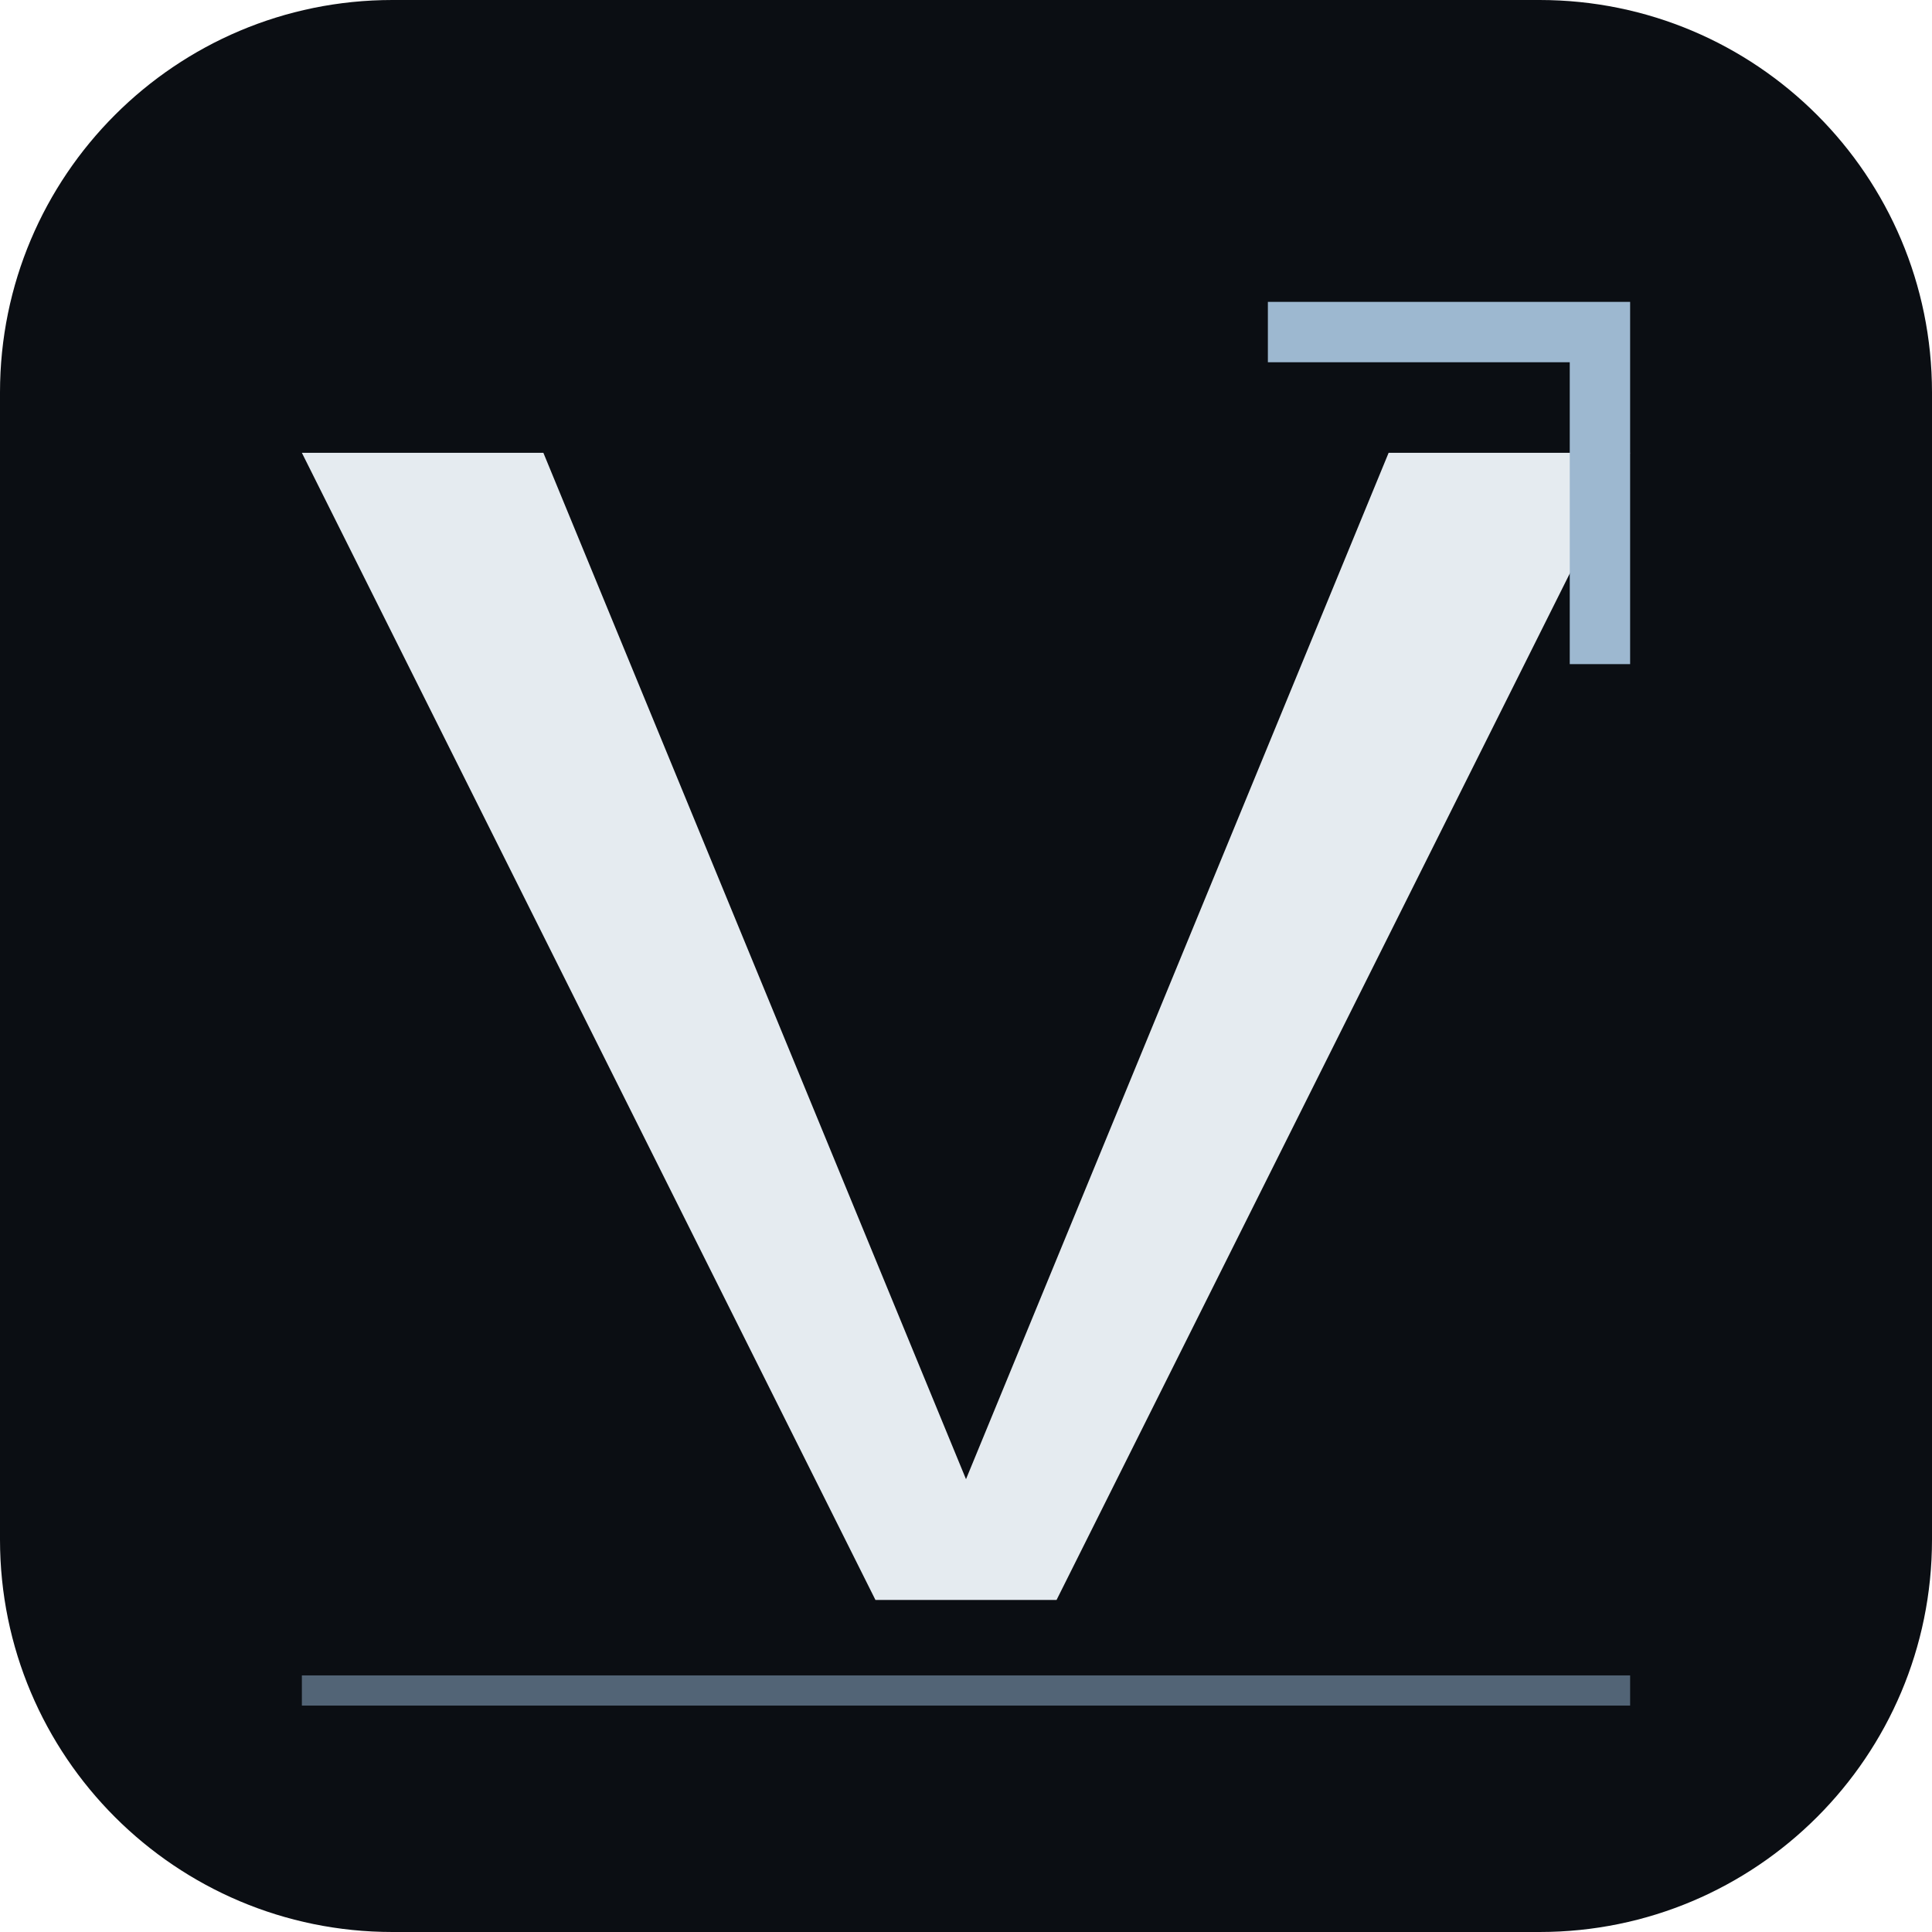
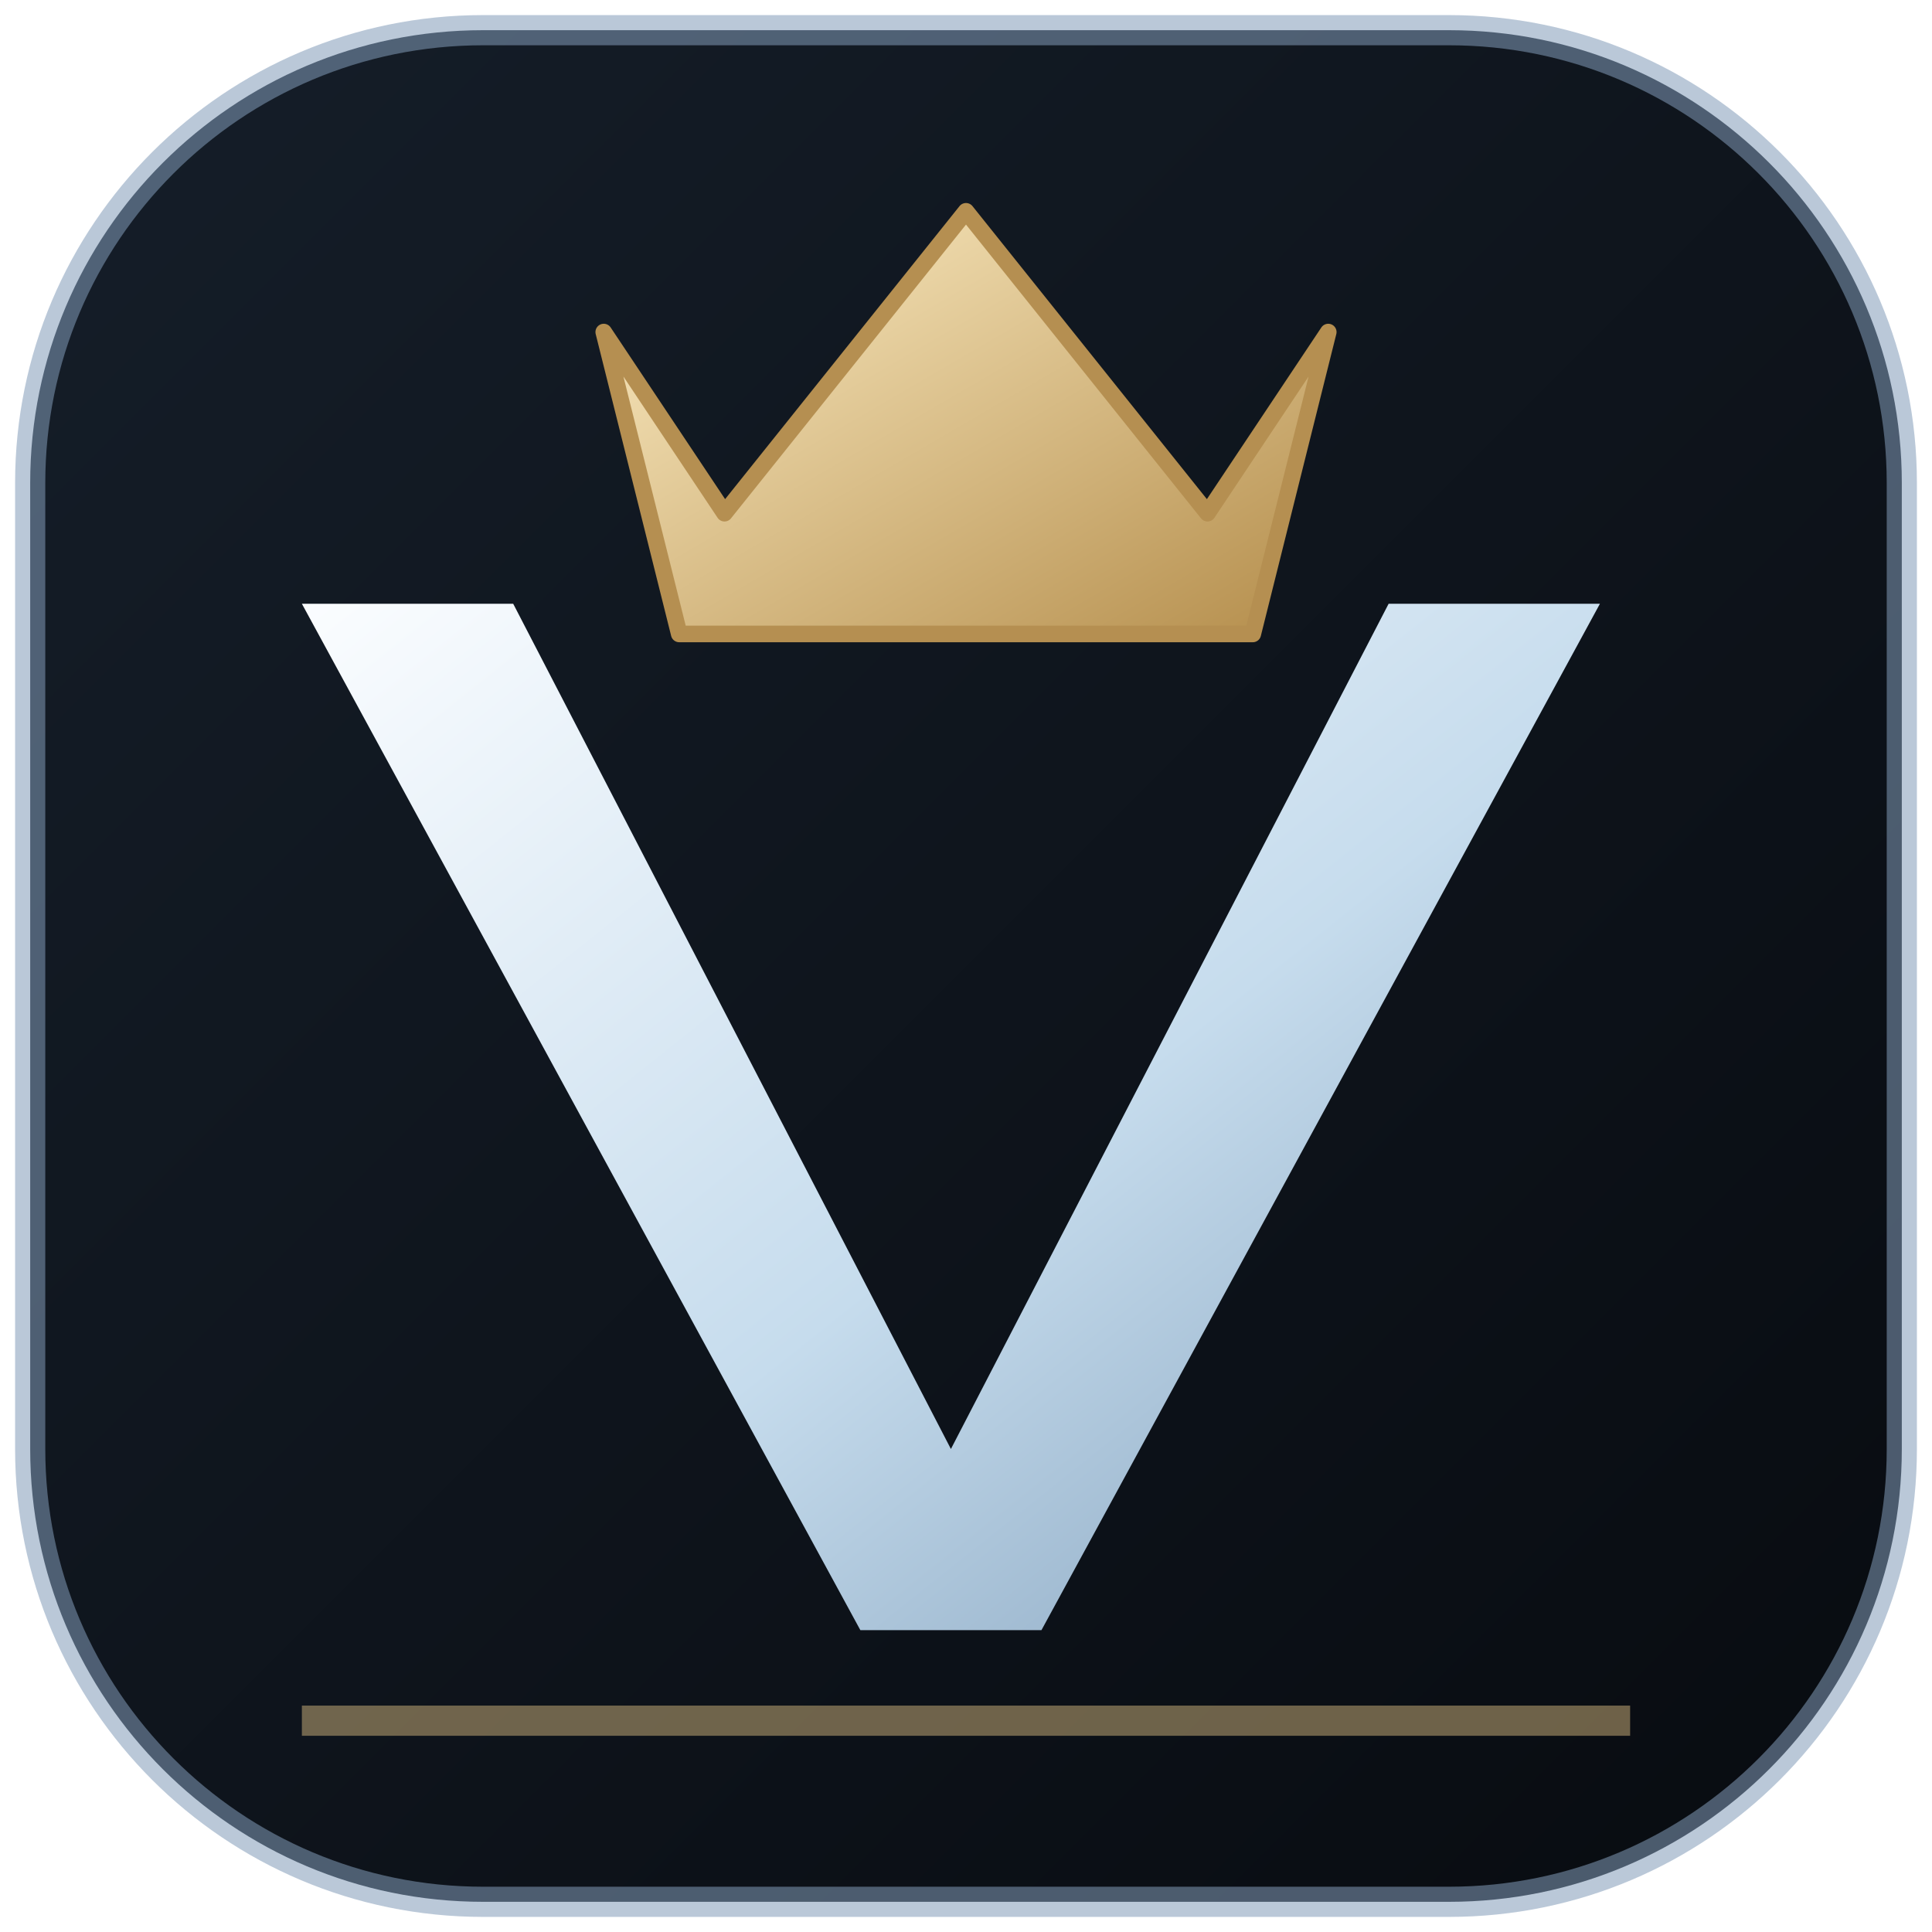
- <svg xmlns="http://www.w3.org/2000/svg" viewBox="0 0 64 64" role="img" aria-label="Vireon Noctis mark">
-   <rect width="64" height="64" rx="13" fill="#0b0e13" />
-   <path d="M10 15h8l14 34 14-34h8L35 53h-6L10 15Z" fill="#e5ebf0" />
-   <path d="M42 10h12v2H42zM52 10h2v12h-2z" fill="#9db8d0" />
-   <path d="M10 56h44" stroke="#526476" stroke-width="1" />
+ <svg xmlns="http://www.w3.org/2000/svg" viewBox="0 0 64 64" role="img" aria-label="Vireon mark">
+   <defs>
+     <linearGradient id="mark-bg" x1="0" y1="0" x2="1" y2="1">
+       <stop stop-color="#151e29" />
+       <stop offset="1" stop-color="#080b10" />
+     </linearGradient>
+     <linearGradient id="mark-v" x1="0" y1="0" x2="1" y2="1">
+       <stop stop-color="#fbfdff" />
+       <stop offset=".55" stop-color="#c6dced" />
+       <stop offset="1" stop-color="#7f9db9" />
+     </linearGradient>
+     <linearGradient id="mark-gold" x1="0" y1="0" x2="1" y2="1">
+       <stop stop-color="#fff0c8" />
+       <stop offset="1" stop-color="#b48d4b" />
+     </linearGradient>
+   </defs>
+   <rect x="1" y="1" width="62" height="62" rx="15" fill="url(#mark-bg)" stroke="#819bb7" stroke-opacity=".55" />
+   <path d="M10 20H17L31.5 48 46 20H53L34.5 54H28.5Z" fill="url(#mark-v)" />
+   <path d="M20 11 24 17 32 7 40 17 44 11 41.5 21H22.5Z" fill="url(#mark-gold)" stroke="#b58f51" stroke-width=".55" stroke-linejoin="round" />
+   <path d="M10 57H54" stroke="#d3b77f" stroke-opacity=".5" />
</svg>
